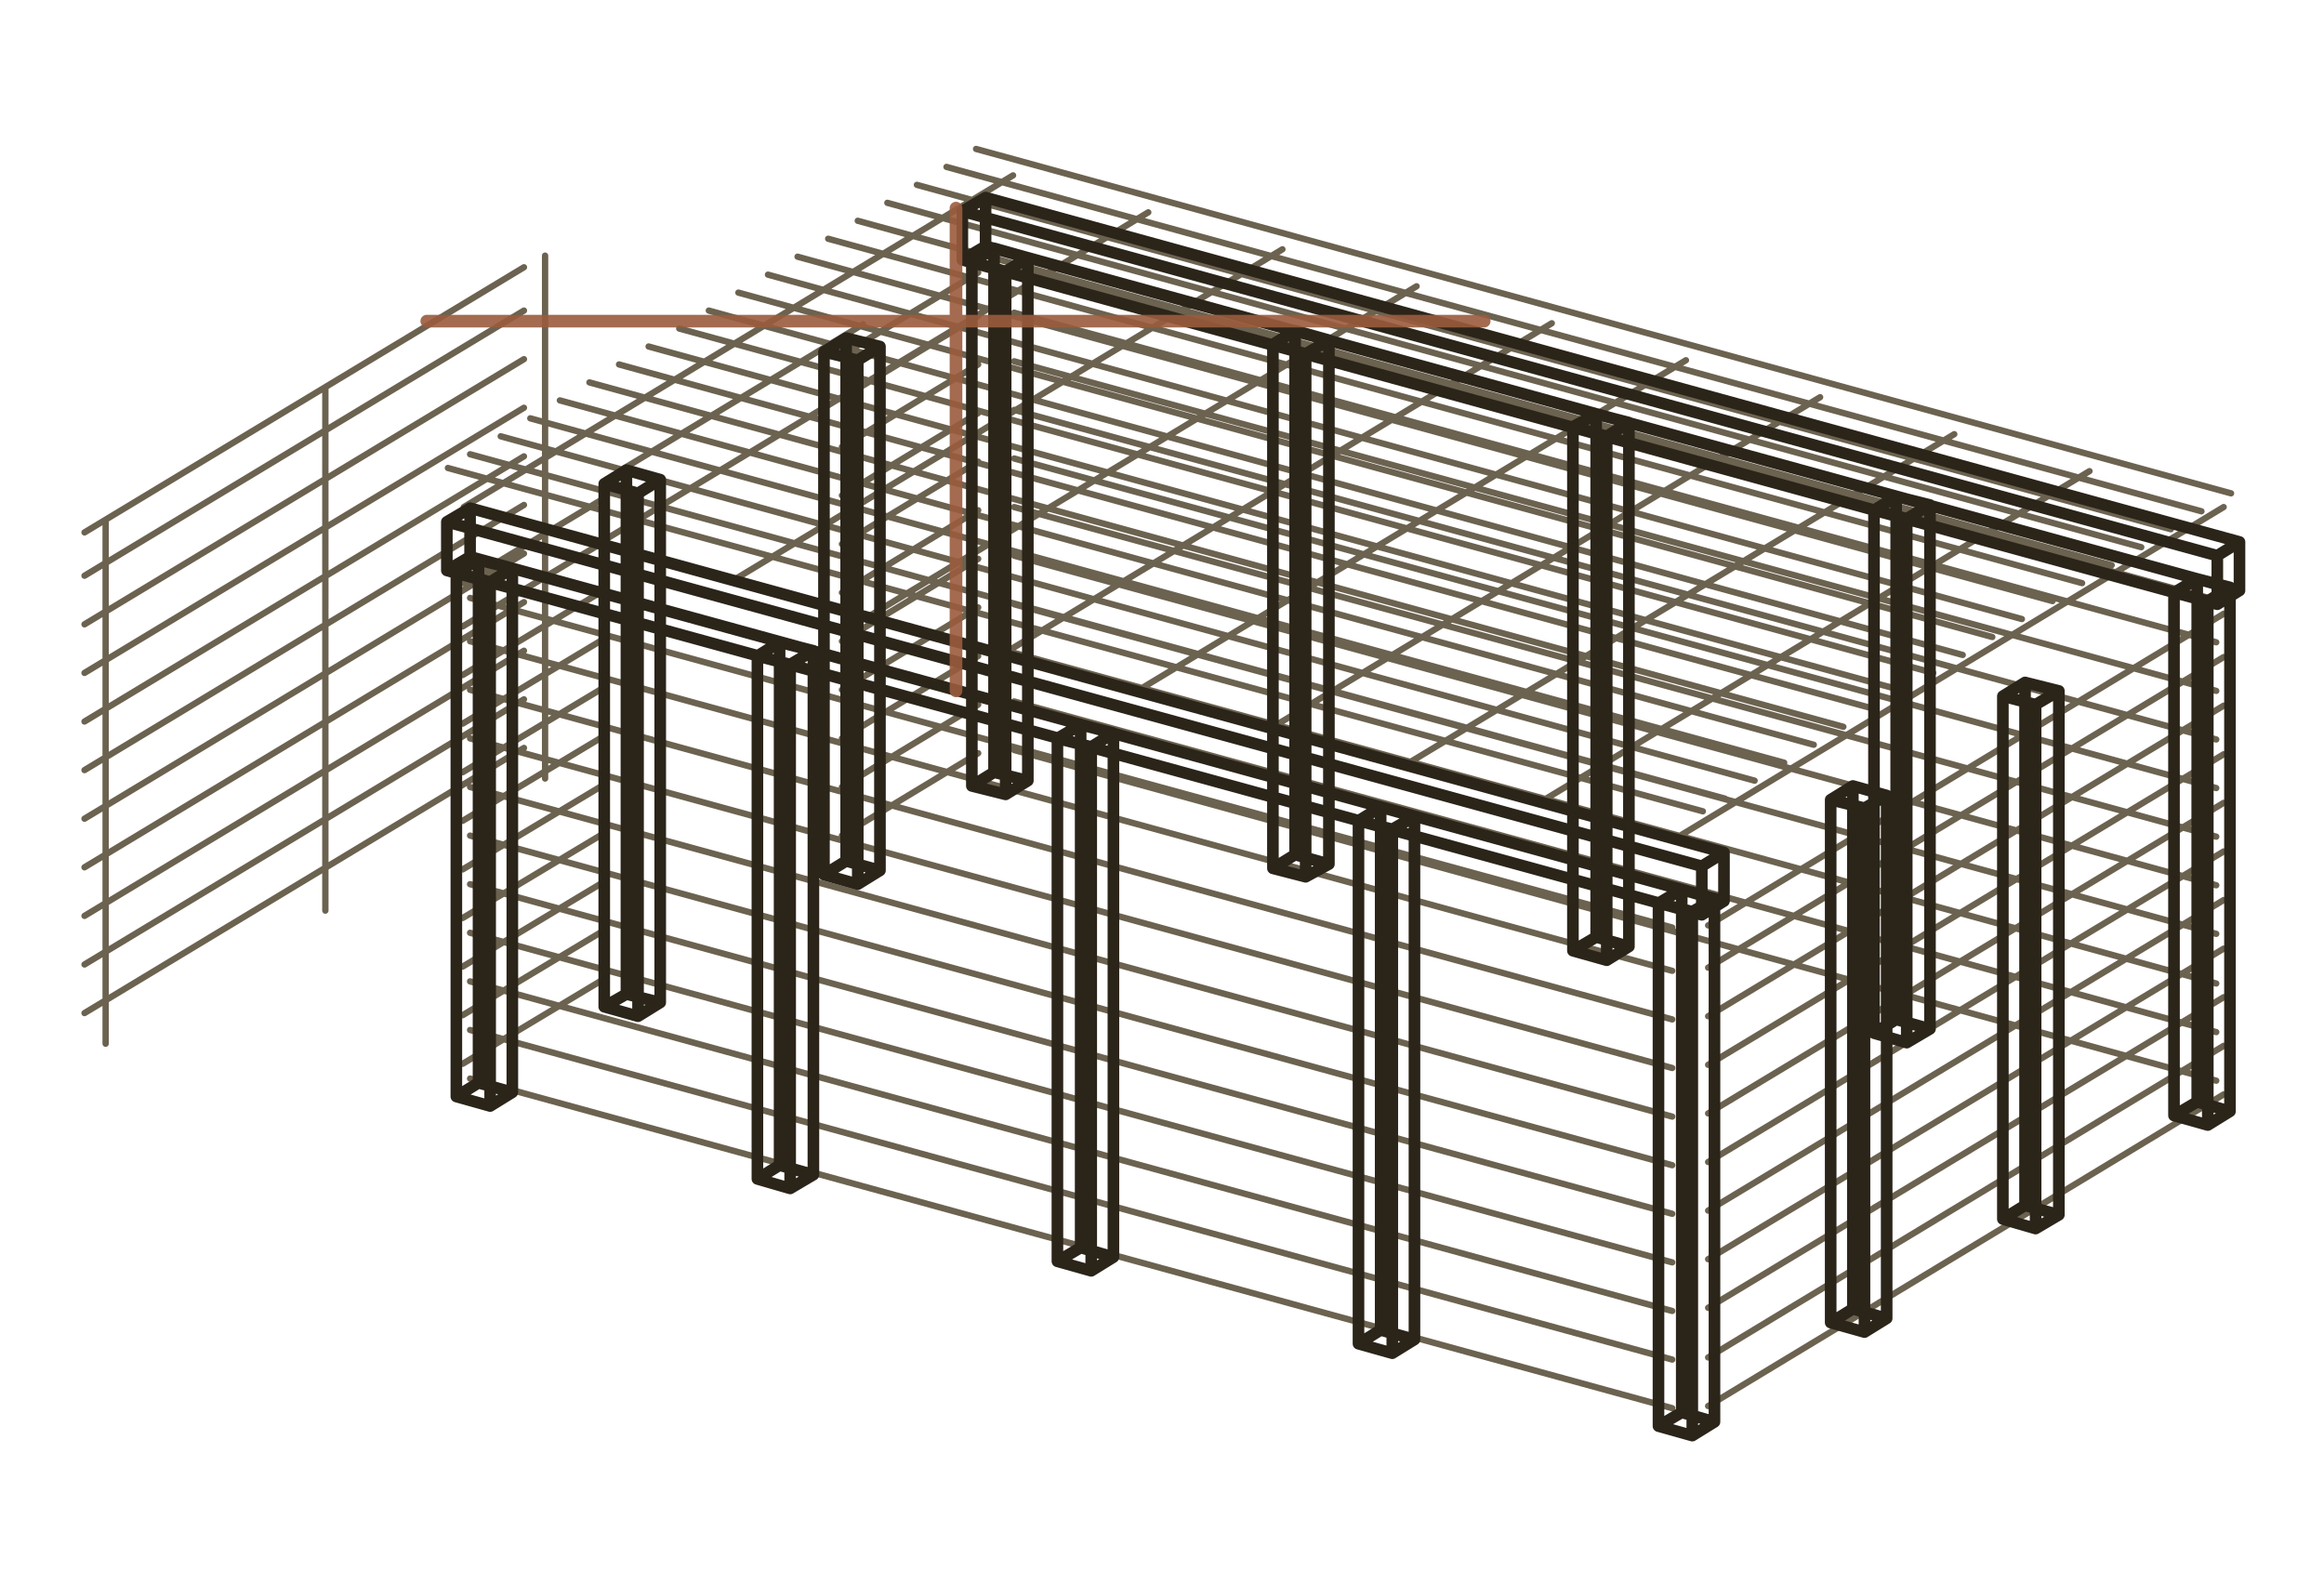
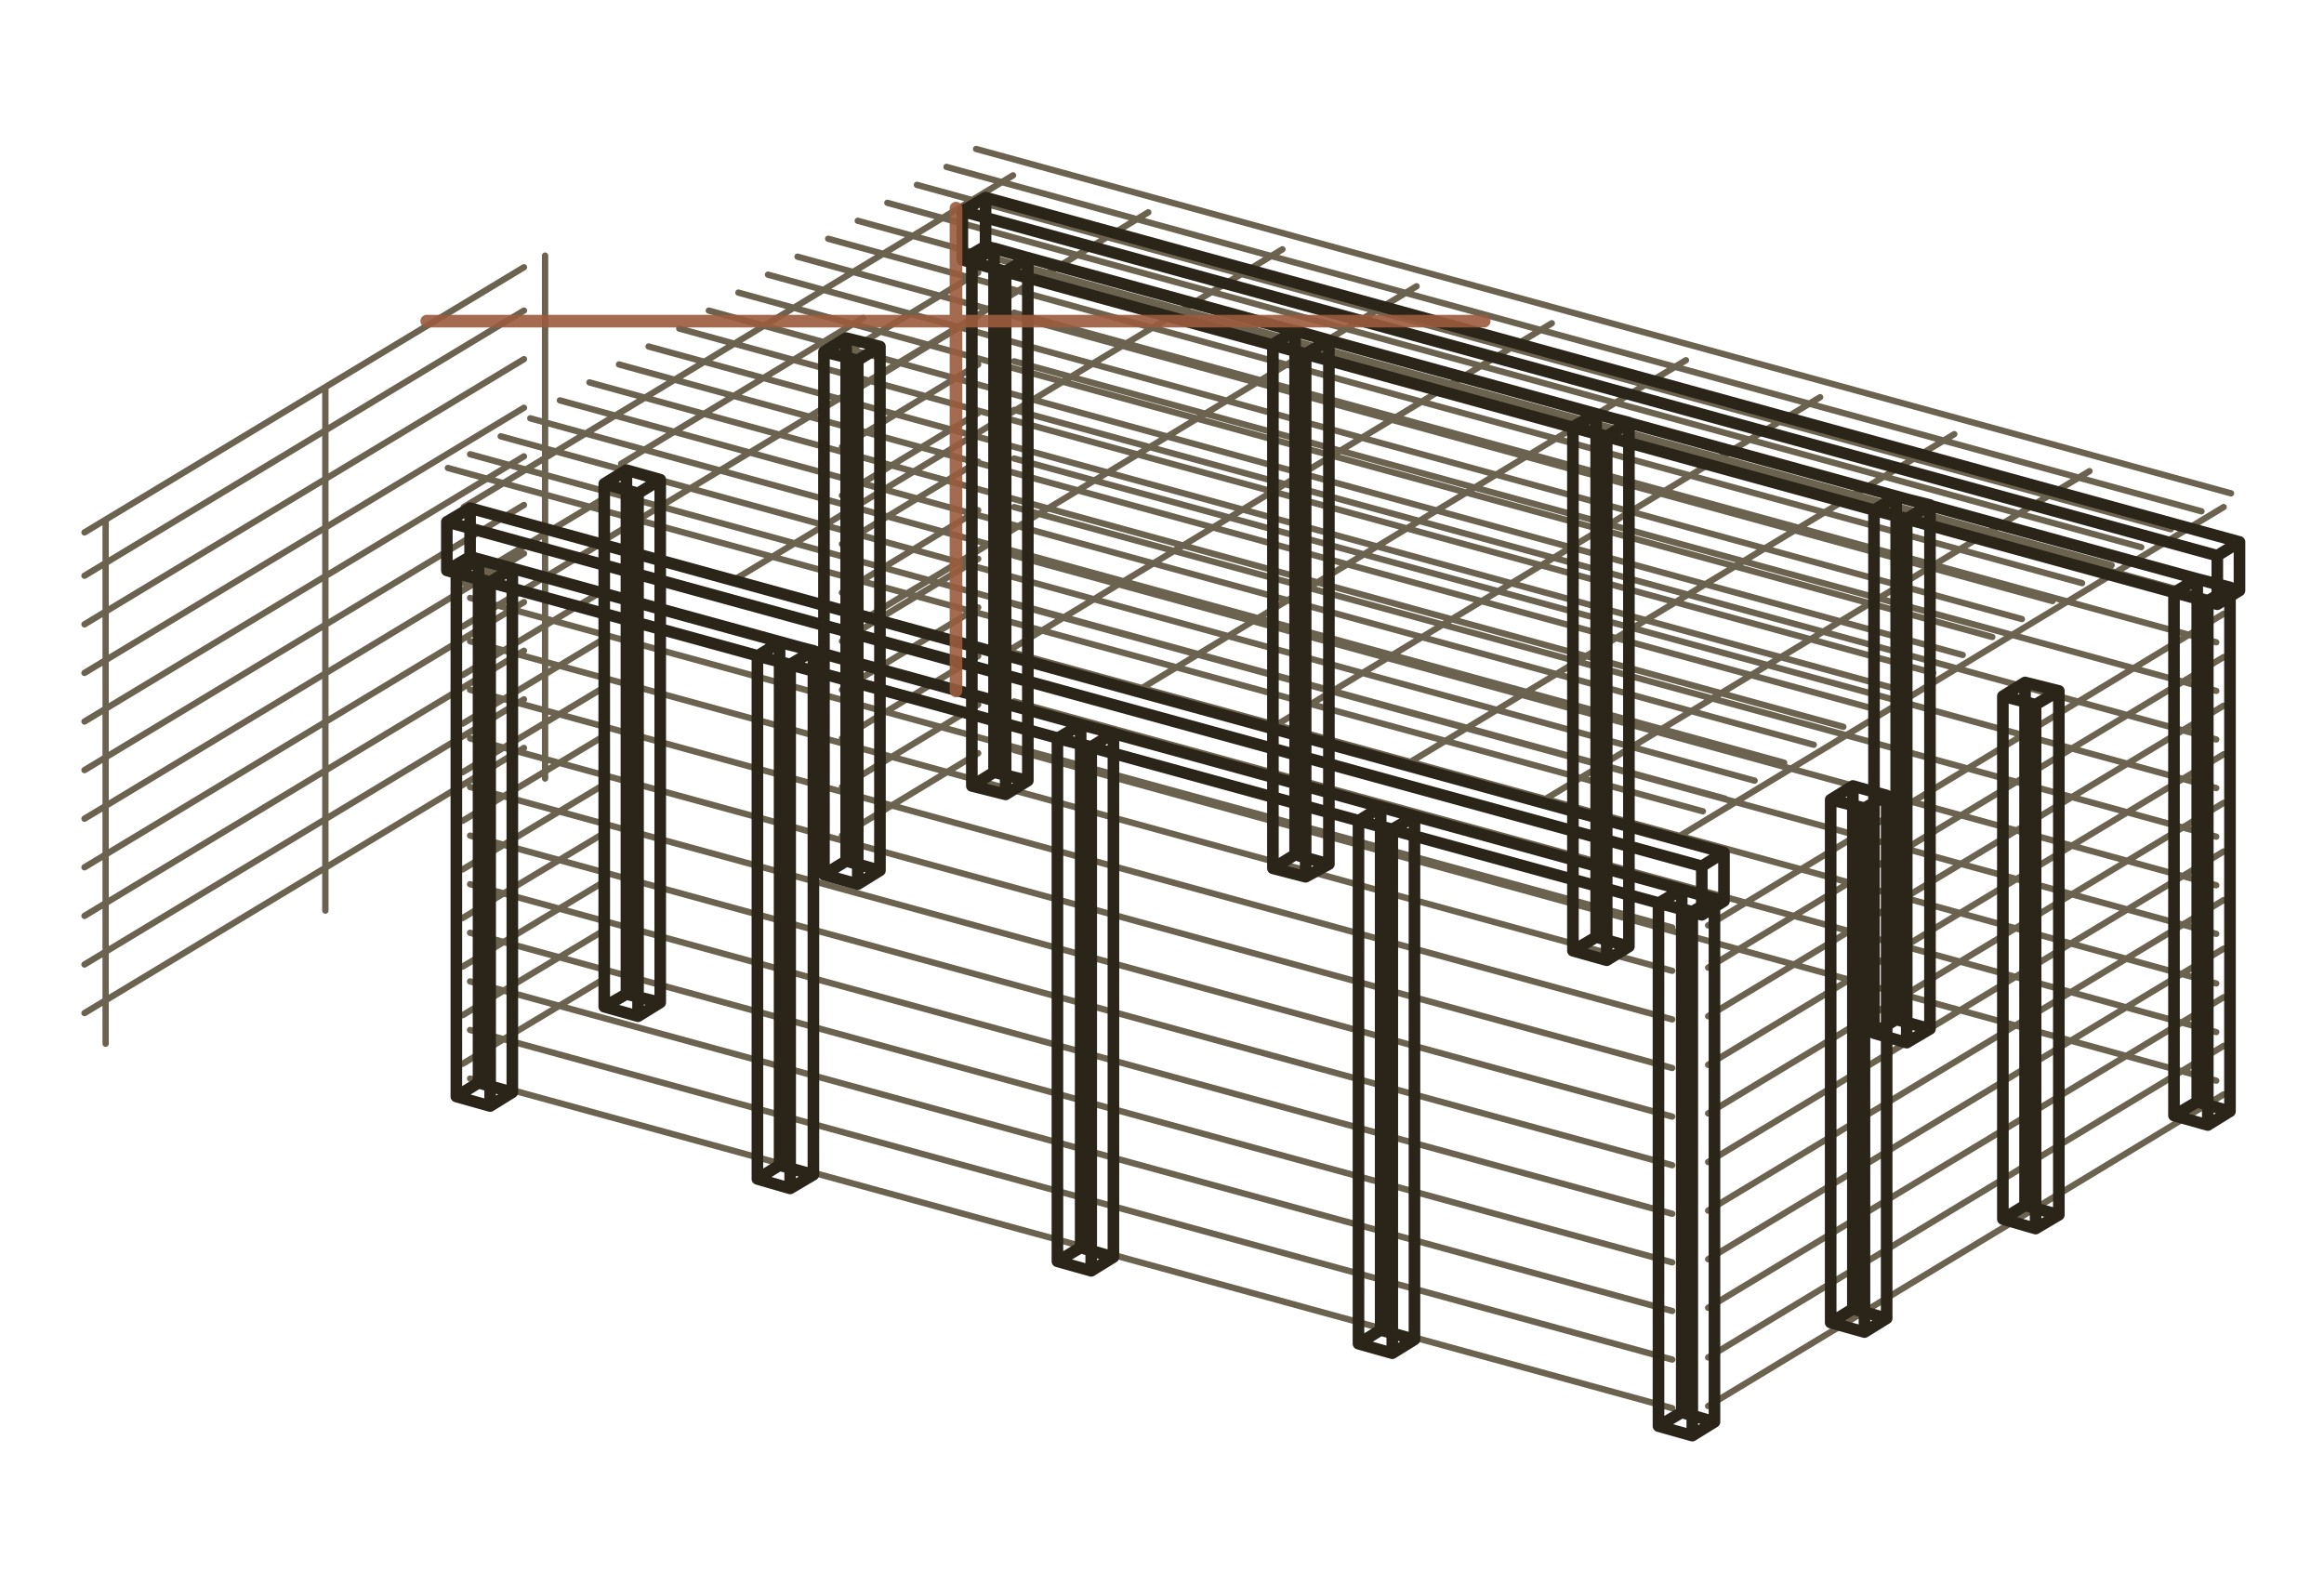
<svg xmlns="http://www.w3.org/2000/svg" viewBox="0 0 220 150" width="220" height="150" role="img">
  <g fill="none" stroke="#6b6250" stroke-width="0.6" stroke-linecap="round">
-     <path d="M96 71L209.8 102.3M96 66.4L209.8 97.7M96 61.8L209.8 93.1M96 57.2L209.8 88.4M96 52.6L209.8 83.8M96 48L209.8 79.2M96 43.4L209.8 74.6M96 38.8L209.8 70M96 34.2L209.8 65.4M96 29.6L209.8 60.8M96 25.5L209.8 56.8M210.5 103.6L161.7 133.1M210.5 99L161.7 128.5M210.5 94.4L161.7 123.8M210.5 89.8L161.7 119.2M210.5 85.2L161.7 114.6M210.5 80.6L161.7 110M210.5 76L161.7 105.4M210.5 71.4L161.7 100.8M210.5 66.8L161.7 96.2M210.5 62.2L161.7 91.6M210.5 58.1L161.7 87.6M158.3 133.3L44.5 102.1M158.3 128.7L44.5 97.5M158.3 124.1L44.5 92.9M158.3 119.5L44.5 88.3M158.3 114.9L44.5 83.7M158.3 110.3L44.5 79.1M158.3 105.7L44.5 74.5M158.3 101.1L44.5 69.9M158.3 96.5L44.5 65.3M158.3 91.9L44.5 60.7M158.3 87.8L44.5 56.6M43.8 100.7L56.8 92.9M79.7 79.1L92.6 71.3M43.8 96.1L56.8 88.3M79.7 74.5L92.6 66.7M43.8 91.5L56.8 83.7M79.7 69.9L92.6 62.1M43.8 86.9L56.8 79.1M79.7 65.3L92.6 57.5M43.8 82.3L56.8 74.5M79.7 60.7L92.6 52.9M43.8 77.7L56.8 69.9M79.7 56.1L92.6 48.3M43.8 73.1L56.8 65.3M79.7 51.5L92.6 43.7M43.8 68.5L56.8 60.7M79.7 46.9L92.6 39.1M43.8 63.9L56.8 56.1M79.7 42.3L92.6 34.5M43.8 59.3L56.8 51.5M79.7 37.7L92.6 29.9M43.8 55.2L56.8 47.4M79.7 33.6L92.6 25.8M43.9 48L95.9 16.6M56.6 51.5L108.7 20.1M69.3 55L121.4 23.6M82 58.5L134.1 27.1M94.8 62L146.9 30.6M107.5 65.5L159.6 34.1M120.2 69L172.3 37.6M132.9 72.5L185 41.1M145.7 76L197.8 44.6M158.4 79.5L210.5 48M92.4 14.1L211.2 46.7M89.6 15.8L208.4 48.4M86.8 17.5L205.5 50.1M84 19.2L202.7 51.8M81.2 20.9L199.9 53.5M78.4 22.6L197.1 55.2M75.5 24.3L194.3 56.9M72.7 26L191.4 58.6M69.9 27.7L188.6 60.3M67.1 29.4L185.8 62M64.3 31.1L183 63.7M61.4 32.8L180.2 65.4M58.6 34.5L177.4 67.1M55.8 36.2L174.5 68.8M53 37.9L171.7 70.5M50.2 39.6L168.9 72.2M47.4 41.3L166.1 73.9M44.5 43L163.3 75.6M42.4 44.3L161.2 76.8M58.8 44.5L81.7 30.7M51.6 73.7L51.6 24.2M30.8 86.2L30.8 36.7M10 98.8L10 49.2M8 95.9L49.6 70.8M8 91.3L49.6 66.2M8 86.7L49.6 61.6M8 82.1L49.6 57M8 77.5L49.6 52.4M8 72.9L49.6 47.8M8 68.3L49.6 43.2M8 63.7L49.6 38.6M8 59.1L49.6 34M8 54.5L49.6 29.4M8 50.4L49.6 25.3" />
+     <path d="M96 71L209.8 102.3M96 66.4L209.8 97.7M96 61.8L209.8 93.1M96 57.2L209.8 88.4M96 52.6L209.8 83.8M96 48L209.8 79.2M96 43.4L209.8 74.6M96 38.8L209.8 70M96 34.2L209.8 65.4M96 29.6L209.8 60.8M96 25.5L209.8 56.8M210.5 103.6L161.7 133.1M210.5 99L161.7 128.5M210.5 94.4L161.7 123.8M210.5 89.8L161.7 119.2M210.5 85.2L161.7 114.6M210.5 80.6L161.7 110M210.5 76L161.7 105.4M210.5 71.4L161.7 100.8M210.5 66.8L161.7 96.2M210.5 62.2L161.7 91.6M210.5 58.1L161.7 87.6M158.3 133.3L44.5 102.1M158.3 128.7L44.5 97.5M158.3 124.1L44.5 92.9M158.3 119.5L44.5 88.3M158.3 114.9L44.5 83.7M158.3 110.3L44.5 79.1M158.3 105.7L44.5 74.5M158.3 101.1L44.5 69.9M158.3 96.5L44.5 65.3M158.3 91.9L44.5 60.7M158.3 87.8L44.5 56.6M43.8 100.7L56.8 92.9M79.7 79.1L92.6 71.3M43.8 96.1L56.8 88.3M79.7 74.5L92.6 66.7M43.8 91.5L56.8 83.7M79.7 69.9L92.6 62.1M43.8 86.9L56.8 79.1M79.7 65.3L92.6 57.5M43.8 82.3L56.8 74.5M79.7 60.7L92.6 52.9M43.8 77.7L56.8 69.9M79.7 56.1L92.6 48.3M43.8 73.1L56.8 65.3M79.7 51.5L92.6 43.7M43.8 68.5L56.8 60.7M79.7 46.9L92.6 39.1M43.8 63.9L56.8 56.1M79.7 42.3L92.6 34.5M43.8 59.3L56.8 51.5M79.7 37.7L92.6 29.9M43.8 55.2L56.8 47.4M79.7 33.6L92.6 25.8M43.9 48L95.9 16.6M56.6 51.5L108.7 20.1M69.3 55L121.4 23.6M82 58.5L134.1 27.1M94.8 62L146.9 30.6M107.5 65.5L159.6 34.1M120.2 69L172.3 37.6M132.9 72.5L185 41.1M145.7 76L197.8 44.6M158.4 79.5L210.5 48M92.4 14.1L211.2 46.7M89.6 15.8L208.4 48.4M86.8 17.5L205.5 50.1M84 19.2L202.7 51.8M81.2 20.9L199.9 53.5M78.4 22.6L197.1 55.2M75.5 24.3L194.3 56.9M72.7 26L191.4 58.6M69.9 27.7L188.6 60.3M67.1 29.4L185.8 62M64.3 31.1L183 63.7M61.4 32.8L180.2 65.4M58.6 34.5L177.4 67.1M55.8 36.2L174.5 68.8M53 37.9L171.7 70.5M50.2 39.6L168.9 72.2M47.4 41.3L166.1 73.9M44.5 43L163.3 75.6M42.4 44.3L161.2 76.8M58.8 43.9L81.7 30.1M51.6 73.7L51.6 24.2M30.8 86.2L30.8 36.7M10 98.8L10 49.2M8 95.9L49.6 70.8M8 91.3L49.6 66.2M8 86.7L49.6 61.6M8 82.1L49.6 57M8 77.5L49.6 52.4M8 72.9L49.6 47.8M8 68.3L49.6 43.2M8 63.7L49.6 38.6M8 59.1L49.6 34M8 54.5L49.6 29.4M8 50.4L49.6 25.3" />
  </g>
  <g fill="none" stroke="#2b2419" stroke-width="1.1" stroke-linecap="round">
    <path d="M97.3 73.9L95.2 75.2M94.1 73.1L92 74.4M97.3 24.4L95.2 25.7M94.1 23.5L92 24.8M97.3 73.9L94.1 73.1M95.2 75.2L92 74.4M97.3 24.4L94.1 23.5M95.2 25.7L92 24.8M97.3 73.9L97.3 24.4M95.2 75.2L95.2 25.7M94.1 73.1L94.1 23.5M92 74.4L92 24.8M125.8 81.8L123.6 83M122.6 80.9L120.5 82.2M125.8 32.2L123.6 33.5M122.6 31.3L120.5 32.6M125.8 81.8L122.6 80.9M123.6 83L120.5 82.2M125.8 32.2L122.6 31.3M123.6 33.5L120.5 32.6M125.8 81.8L125.8 32.2M123.6 83L123.6 33.5M122.6 80.9L122.6 31.3M120.5 82.2L120.5 32.6M154.2 89.6L152.1 90.9M151.1 88.7L148.9 90M154.2 40L152.1 41.3M151.1 39.2L148.9 40.4M154.2 89.6L151.1 88.7M152.1 90.9L148.9 90M154.2 40L151.1 39.2M152.1 41.3L148.9 40.4M154.2 89.6L154.2 40M152.1 90.9L152.1 41.3M151.1 88.7L151.1 39.2M148.9 90L148.9 40.4M182.7 97.4L180.5 98.7M179.5 96.5L177.4 97.8M182.7 47.8L180.5 49.1M179.5 47L177.4 48.3M182.7 97.4L179.5 96.5M180.5 98.7L177.4 97.8M182.7 47.8L179.5 47M180.5 49.1L177.4 48.3M182.7 97.4L182.7 47.8M180.5 98.7L180.5 49.1M179.5 96.5L179.5 47M177.4 97.8L177.4 48.3M211.1 105.2L209 106.5M208 104.3L205.8 105.6M211.1 55.6L209 56.9M208 54.8L205.8 56.1M211.1 105.2L208 104.3M209 106.5L205.8 105.6M211.1 55.6L208 54.8M209 56.9L205.8 56.1M211.1 105.2L211.1 55.6M209 106.5L209 56.9M208 104.3L208 54.8M205.8 105.6L205.8 56.1M194.9 115L192.7 116.3M191.7 114.1L189.6 115.4M194.9 65.4L192.7 66.7M191.7 64.6L189.6 65.9M194.9 115L191.7 114.1M192.7 116.3L189.6 115.4M194.9 65.4L191.7 64.6M192.7 66.7L189.6 65.9M194.9 115L194.9 65.4M192.7 116.3L192.7 66.7M191.7 114.1L191.7 64.6M189.6 115.4L189.6 65.9M178.6 124.8L176.5 126.1M175.4 123.9L173.3 125.2M178.6 75.3L176.5 76.5M175.4 74.4L173.3 75.7M178.6 124.8L175.4 123.9M176.5 126.1L173.3 125.2M178.6 75.3L175.4 74.4M176.5 76.5L173.3 75.7M178.6 124.8L178.6 75.3M176.5 126.1L176.5 76.5M175.4 123.9L175.4 74.4M173.3 125.2L173.3 75.7M162.3 134.6L160.2 135.9M159.2 133.7L157 135M162.3 85.1L160.2 86.3M159.2 84.2L157 85.5M162.3 134.6L159.2 133.7M160.2 135.9L157 135M162.3 85.1L159.2 84.2M160.2 86.3L157 85.5M162.3 134.6L162.3 85.1M160.2 135.9L160.2 86.3M159.2 133.7L159.2 84.2M157 135L157 85.5M133.9 126.8L131.8 128.1M130.7 125.9L128.6 127.2M133.9 77.3L131.8 78.5M130.7 76.4L128.6 77.7M133.9 126.8L130.7 125.9M131.8 128.1L128.6 127.2M133.9 77.3L130.7 76.4M131.8 78.5L128.6 77.7M133.9 126.8L133.9 77.3M131.8 128.1L131.8 78.5M130.7 125.9L130.7 76.4M128.6 127.2L128.6 77.7M105.4 119L103.3 120.3M102.3 118.1L100.1 119.4M105.4 69.4L103.3 70.7M102.3 68.6L100.1 69.9M105.4 119L102.3 118.1M103.3 120.3L100.1 119.4M105.4 69.4L102.3 68.6M103.3 70.7L100.1 69.9M105.4 119L105.4 69.4M103.3 120.3L103.3 70.7M102.3 118.1L102.3 68.6M100.1 119.4L100.1 69.9M77 111.2L74.8 112.5M73.8 110.3L71.7 111.6M77 61.6L74.8 62.9M73.8 60.8L71.7 62.1M77 111.2L73.8 110.3M74.8 112.5L71.7 111.6M77 61.6L73.8 60.8M74.8 62.9L71.7 62.1M77 111.2L77 61.6M74.8 112.5L74.8 62.9M73.8 110.3L73.8 60.8M71.7 111.6L71.7 62.1M48.5 103.4L46.4 104.7M45.3 102.5L43.2 103.8M48.5 53.8L46.4 55.1M45.3 53L43.2 54.2M48.5 103.4L45.3 102.5M46.4 104.7L43.2 103.8M48.5 53.8L45.3 53M46.4 55.1L43.2 54.2M48.5 103.4L48.5 53.8M46.4 104.7L46.4 55.1M45.3 102.5L45.3 53M43.2 103.8L43.2 54.2M93.3 23.3L91.1 24.6M93.3 18.7L91.1 20M212 55.9L209.9 57.2M212 51.3L209.9 52.6M93.3 23.3L93.3 18.7M91.1 24.6L91.1 20M212 55.9L212 51.3M209.9 57.2L209.9 52.6M93.3 23.3L212 55.9M91.1 24.6L209.9 57.2M93.3 18.7L212 51.3M91.1 20L209.9 52.6M44.5 52.7L42.3 54M44.5 48.1L42.3 49.4M163.2 85.3L161.1 86.6M163.2 80.7L161.1 82M44.5 52.7L44.5 48.1M42.3 54L42.3 49.4M163.2 85.3L163.2 80.7M161.1 86.6L161.1 82M44.5 52.7L163.2 85.3M42.3 54L161.1 86.6M44.5 48.1L163.2 80.7M42.3 49.4L161.1 82M83.3 82.4L81.2 83.7M80.1 81.5L78 82.8M83.3 32.8L81.2 34.1M80.1 32L78 33.3M83.3 82.4L80.1 81.5M81.2 83.7L78 82.8M83.3 32.8L80.1 32M81.2 34.1L78 33.3M83.3 82.4L83.3 32.8M81.2 83.7L81.2 34.1M80.1 81.5L80.1 32M78 82.8L78 33.3M62.5 94.9L60.4 96.2M59.3 94.1L57.2 95.3M62.5 45.4L60.4 46.7M59.3 44.5L57.2 45.8M62.5 94.9L59.3 94.1M60.4 96.2L57.2 95.3M62.5 45.4L59.3 44.5M60.4 46.7L57.2 45.8M62.5 94.9L62.5 45.4M60.4 96.2L60.4 46.7M59.3 94.1L59.3 44.5M57.2 95.3L57.2 45.8" />
  </g>
  <g fill="none" stroke="#9a5b3d" stroke-width="1.2" stroke-linecap="round" opacity="0.9">
    <path d="M90.5 65.4L90.5 19.7M40.4 30.4L140.5 30.4" />
  </g>
</svg>
